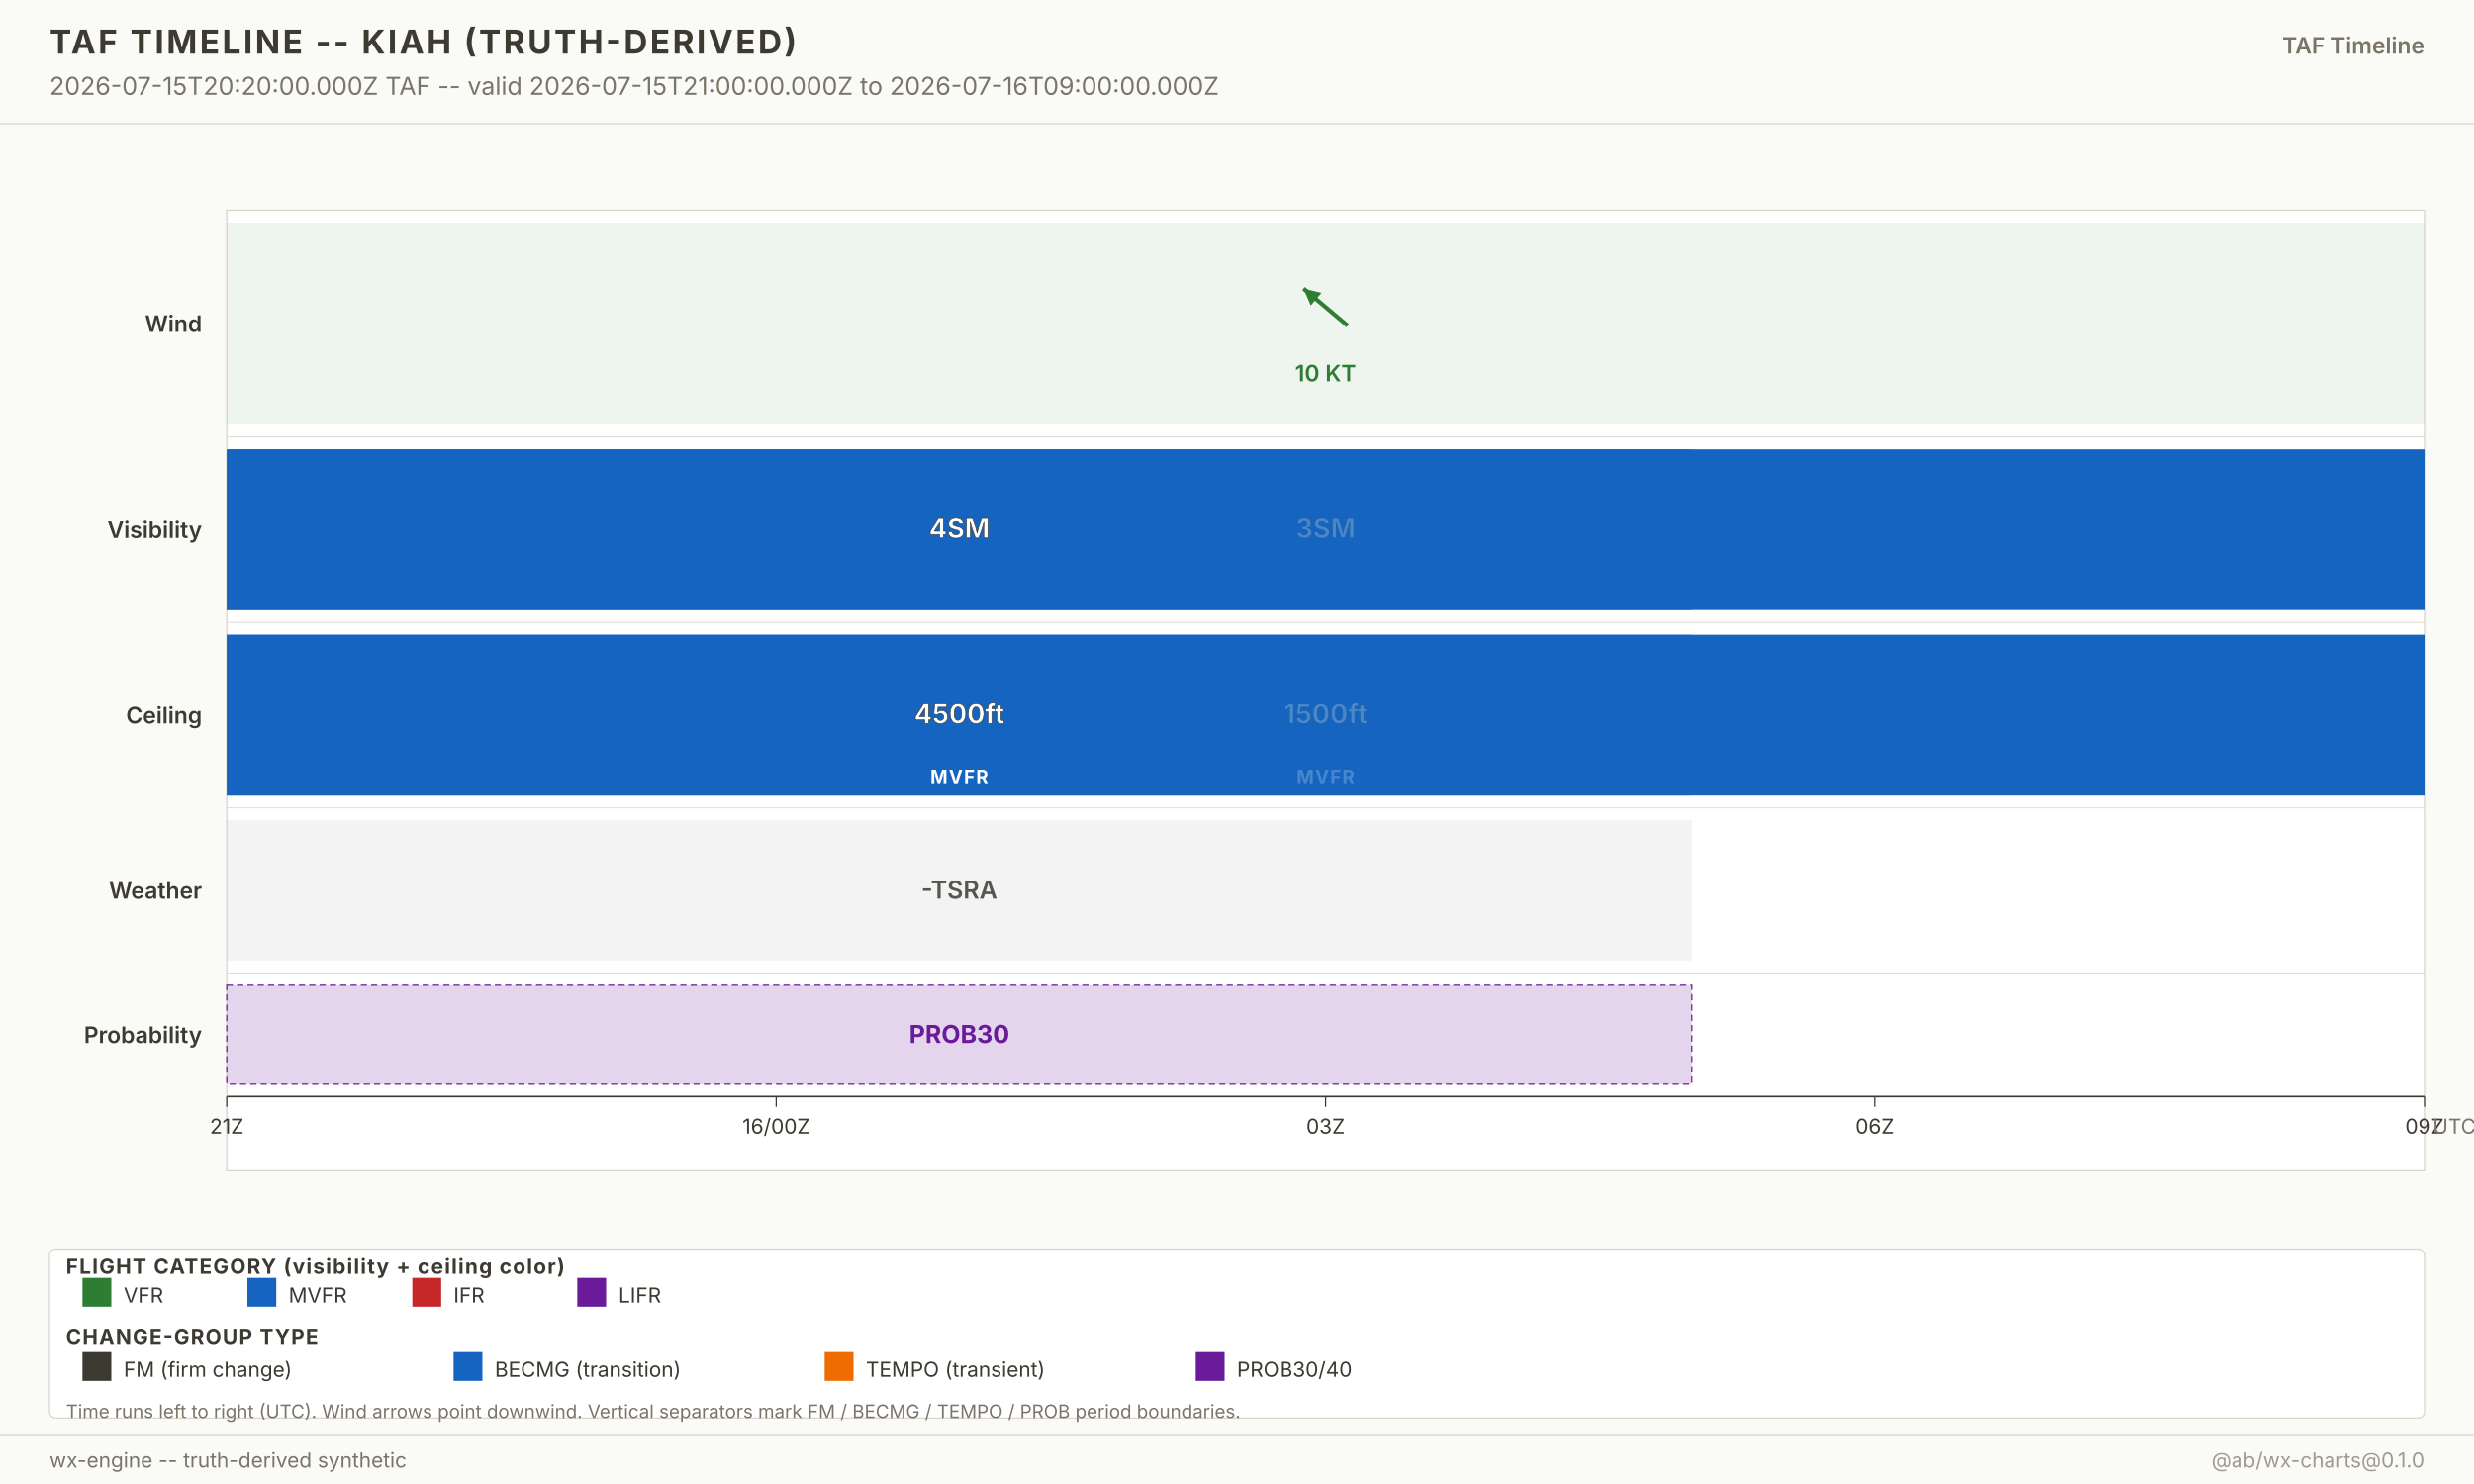
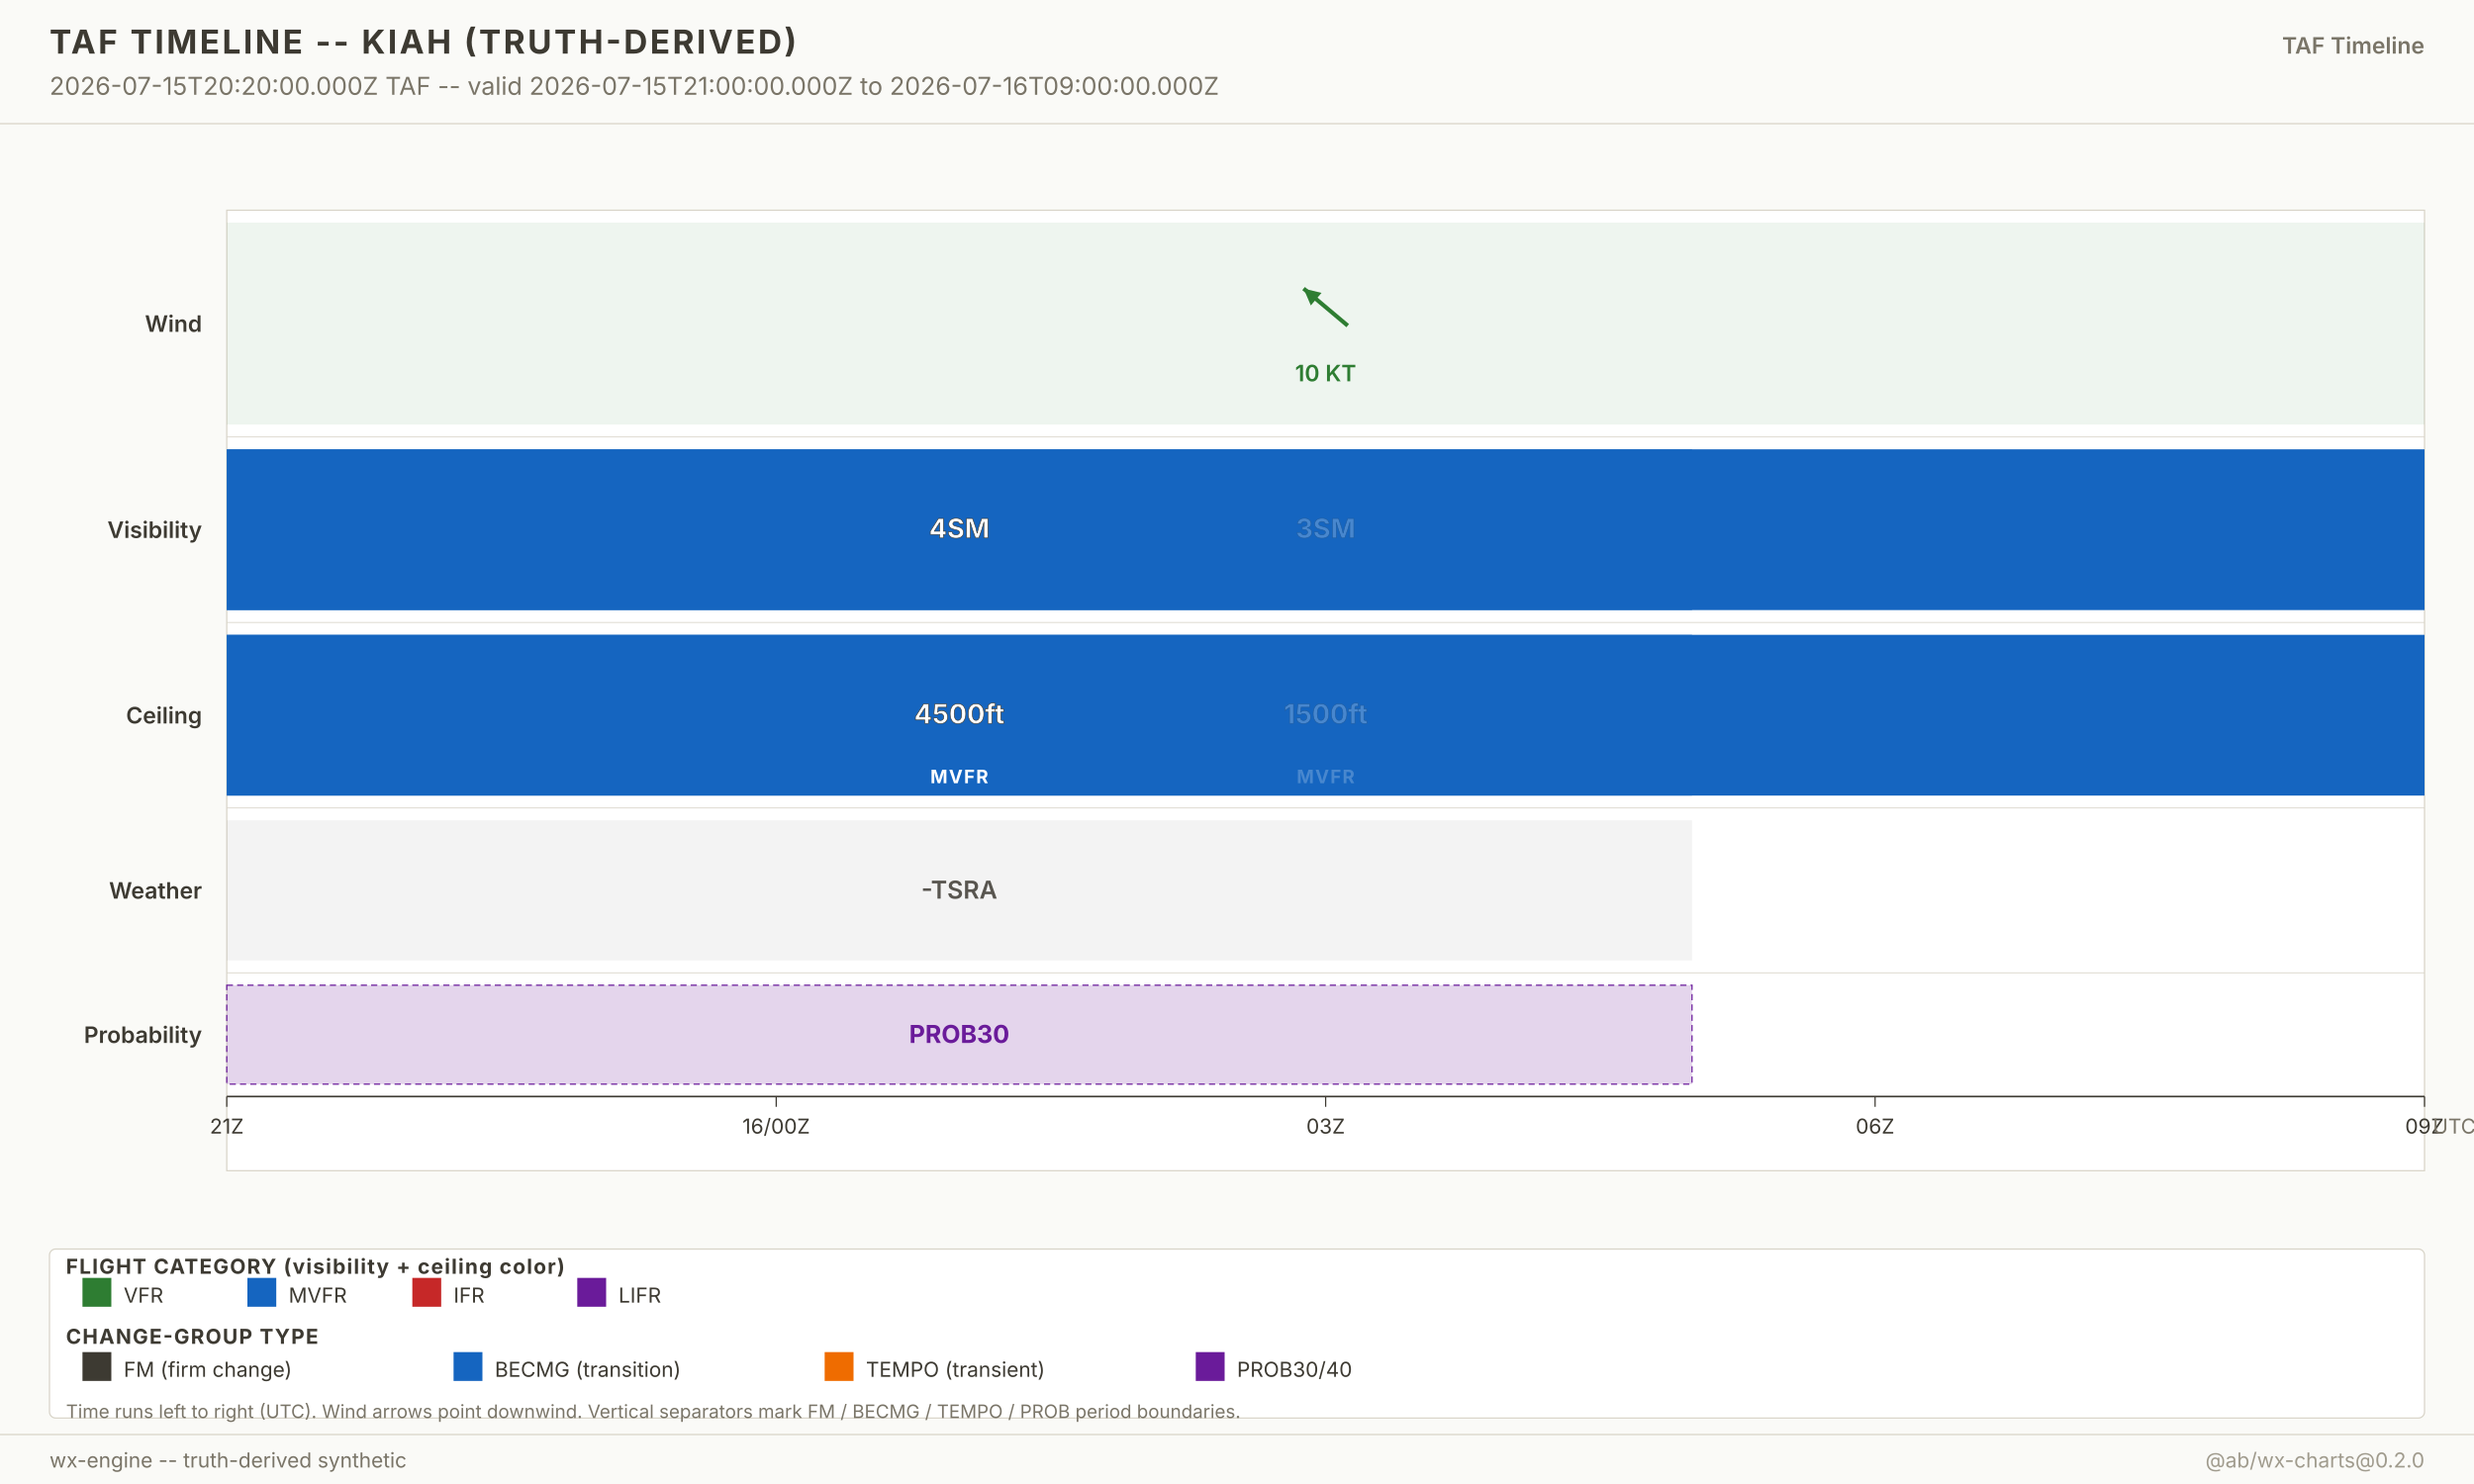
<svg xmlns="http://www.w3.org/2000/svg" width="1200" height="720" viewBox="0 0 1200 720" font-family="-apple-system, system-ui, sans-serif">
  <g class="layer-background">
    <rect x="0" y="0" width="1200" height="720" fill="#fafaf7" />
  </g>
  <g class="layer-graticule" />
+   <g class="layer-north-america-context" />
  <g class="layer-basemap-fill" />
  <g class="layer-basemap-borders" />
  <g class="layer-raster-overlay" />
  <g class="layer-basemap-re-stroke" />
  <g class="layer-vector-symbology">
    <g class="timeline-plot">
      <rect x="110" y="102" width="1066" height="466" fill="white" stroke="#d8d4c8" stroke-width="0.6" />
      <text x="98" y="161.0" text-anchor="end" font-size="11" font-weight="600" fill="#3d3a32">Wind</text>
      <rect x="110.0" y="108.0" width="1066.0" height="98.0" fill="#2e7d32" fill-opacity="0.08" />
      <g opacity="1">
        <line x1="653.7" y1="158.0" x2="632.3" y2="140.0" stroke="#2e7d32" stroke-width="2" />
        <polygon points="632.3,140.0 641.0,142.1 635.8,148.2" fill="#2e7d32" />
      </g>
      <text x="643.0" y="185.0" text-anchor="middle" font-size="11" font-weight="600" fill="#2e7d32" opacity="1">10 KT</text>
      <line x1="110" y1="212.0" x2="1176.0" y2="212.0" stroke="#d8d4c8" stroke-width="0.4" />
      <text x="98" y="261.0" text-anchor="end" font-size="11" font-weight="600" fill="#3d3a32">Visibility</text>
      <rect x="110.0" y="218.0" width="1066.0" height="78.0" fill="#1565c0" fill-opacity="1" />
      <text x="643.0" y="261.0" text-anchor="middle" font-size="13" font-weight="700" fill="white" stroke="#3d3a32" stroke-width="0.3">3SM</text>
      <rect x="110.0" y="218.0" width="710.7" height="78.0" fill="#1565c0" fill-opacity="0.78" />
      <text x="465.3" y="261.0" text-anchor="middle" font-size="13" font-weight="700" fill="white" stroke="#3d3a32" stroke-width="0.3">4SM</text>
      <line x1="110" y1="302.0" x2="1176.0" y2="302.0" stroke="#d8d4c8" stroke-width="0.4" />
      <text x="98" y="351.0" text-anchor="end" font-size="11" font-weight="600" fill="#3d3a32">Ceiling</text>
      <rect x="110.0" y="308.0" width="1066.0" height="78.0" fill="#1565c0" fill-opacity="1" />
      <text x="643.0" y="351.0" text-anchor="middle" font-size="13" font-weight="700" fill="white" stroke="#3d3a32" stroke-width="0.3">1500ft</text>
      <text x="643.0" y="380.0" text-anchor="middle" font-size="9" font-weight="700" fill="white" letter-spacing="0.6">MVFR</text>
      <rect x="110.0" y="308.0" width="710.7" height="78.0" fill="#1565c0" fill-opacity="0.78" />
      <text x="465.3" y="351.0" text-anchor="middle" font-size="13" font-weight="700" fill="white" stroke="#3d3a32" stroke-width="0.3">4500ft</text>
      <text x="465.3" y="380.0" text-anchor="middle" font-size="9" font-weight="700" fill="white" letter-spacing="0.6">MVFR</text>
      <line x1="110" y1="392.0" x2="1176.0" y2="392.0" stroke="#d8d4c8" stroke-width="0.4" />
      <text x="98" y="436.0" text-anchor="end" font-size="11" font-weight="600" fill="#3d3a32">Weather</text>
      <rect x="110.0" y="398.0" width="710.7" height="68.0" fill="#3d3a32" fill-opacity="0.06" />
      <text x="465.3" y="436.0" text-anchor="middle" font-size="12" font-weight="600" fill="#3d3a32" opacity="0.85">-TSRA</text>
      <line x1="110" y1="472.0" x2="1176.0" y2="472.0" stroke="#d8d4c8" stroke-width="0.4" />
      <text x="98" y="506.0" text-anchor="end" font-size="11" font-weight="600" fill="#3d3a32">Probability</text>
      <rect x="110.0" y="478.0" width="710.7" height="48.0" fill="#6a1b9a" fill-opacity="0.18" stroke="#6a1b9a" stroke-width="0.6" stroke-dasharray="3,2" />
      <text x="465.3" y="506.0" text-anchor="middle" font-size="12" font-weight="700" fill="#6a1b9a">PROB30</text>
      <line x1="110" y1="532.0" x2="1176.0" y2="532.0" stroke="#3d3a32" stroke-width="0.8" />
      <g class="time-axis">
        <line x1="110.0" y1="532.0" x2="110.0" y2="537.0" stroke="#3d3a32" stroke-width="0.6" />
        <text x="110.0" y="550.0" text-anchor="middle" font-size="10" fill="#3d3a32">21Z</text>
        <line x1="376.5" y1="532.0" x2="376.5" y2="537.0" stroke="#3d3a32" stroke-width="0.6" />
        <text x="376.5" y="550.0" text-anchor="middle" font-size="10" fill="#3d3a32">16/00Z</text>
        <line x1="643.0" y1="532.0" x2="643.0" y2="537.0" stroke="#3d3a32" stroke-width="0.6" />
        <text x="643.0" y="550.0" text-anchor="middle" font-size="10" fill="#3d3a32">03Z</text>
        <line x1="909.5" y1="532.0" x2="909.5" y2="537.0" stroke="#3d3a32" stroke-width="0.6" />
        <text x="909.5" y="550.0" text-anchor="middle" font-size="10" fill="#3d3a32">06Z</text>
        <line x1="1176.0" y1="532.0" x2="1176.0" y2="537.0" stroke="#3d3a32" stroke-width="0.6" />
        <text x="1176.0" y="550.0" text-anchor="middle" font-size="10" fill="#3d3a32">09Z</text>
        <text x="1180.0" y="550.0" font-size="10" fill="#7a7568">UTC</text>
      </g>
    </g>
  </g>
  <g class="layer-point-symbology" />
  <g class="layer-chrome">
    <g class="chrome-title">
      <rect x="0" y="0" width="1200" height="60" fill="#fafaf7" />
      <line x1="0" y1="60" x2="1200" y2="60" stroke="#d8d4c8" stroke-width="0.6" />
      <text x="24" y="26" font-size="16" font-weight="700" fill="#3d3a32" letter-spacing="1.2">TAF TIMELINE -- KIAH (TRUTH-DERIVED)</text>
      <text x="24" y="46" font-size="12" fill="#7a7568">2026-07-15T20:20:00.000Z TAF -- valid 2026-07-15T21:00:00.000Z to 2026-07-16T09:00:00.000Z</text>
      <text x="1176" y="26" text-anchor="end" font-size="11" font-weight="600" fill="#7a7568">TAF Timeline</text>
    </g>
    <g class="footer-taf-legend">
      <rect x="24" y="606" width="1152" height="82" fill="white" fill-opacity="0.94" stroke="#d8d4c8" stroke-width="0.6" rx="3" />
      <text x="32" y="618.0" font-size="10" font-weight="700" fill="#3d3a32" letter-spacing="0.6">FLIGHT CATEGORY (visibility + ceiling color)</text>
      <rect x="40" y="620.0" width="14" height="14" fill="#2e7d32" />
      <text x="60" y="632.0" font-size="10" fill="#3d3a32">VFR</text>
      <rect x="120" y="620.0" width="14" height="14" fill="#1565c0" />
      <text x="140" y="632.0" font-size="10" fill="#3d3a32">MVFR</text>
      <rect x="200" y="620.0" width="14" height="14" fill="#c62828" />
      <text x="220" y="632.0" font-size="10" fill="#3d3a32">IFR</text>
      <rect x="280" y="620.0" width="14" height="14" fill="#6a1b9a" />
      <text x="300" y="632.0" font-size="10" fill="#3d3a32">LIFR</text>
      <text x="32" y="652.0" font-size="10" font-weight="700" fill="#3d3a32" letter-spacing="0.6">CHANGE-GROUP TYPE</text>
      <rect x="40" y="656.0" width="14" height="14" fill="#3d3a32" />
      <text x="60" y="668.0" font-size="10" fill="#3d3a32">FM (firm change)</text>
      <rect x="220" y="656.0" width="14" height="14" fill="#1565c0" />
      <text x="240" y="668.0" font-size="10" fill="#3d3a32">BECMG (transition)</text>
      <rect x="400" y="656.0" width="14" height="14" fill="#ef6c00" />
      <text x="420" y="668.0" font-size="10" fill="#3d3a32">TEMPO (transient)</text>
      <rect x="580" y="656.0" width="14" height="14" fill="#6a1b9a" />
      <text x="600" y="668.0" font-size="10" fill="#3d3a32">PROB30/40</text>
      <text x="32" y="688.0" font-size="9" fill="#7a7568">Time runs left to right (UTC). Wind arrows point downwind. Vertical separators mark FM / BECMG / TEMPO / PROB period boundaries.</text>
    </g>
    <g class="chrome-footer">
      <rect x="0" y="696" width="1200" height="24" fill="#fafaf7" />
      <line x1="0" y1="696" x2="1200" y2="696" stroke="#d8d4c8" stroke-width="0.6" />
      <text x="24" y="712" font-size="10" fill="#7a7568">wx-engine -- truth-derived synthetic</text>
-       <text x="1176" y="712" text-anchor="end" font-size="10" fill="#a09b8d">@ab/wx-charts@0.1.0</text>
+       <text x="1176" y="712" text-anchor="end" font-size="10" fill="#a09b8d">@ab/wx-charts@0.2.0</text>
    </g>
  </g>
</svg>
